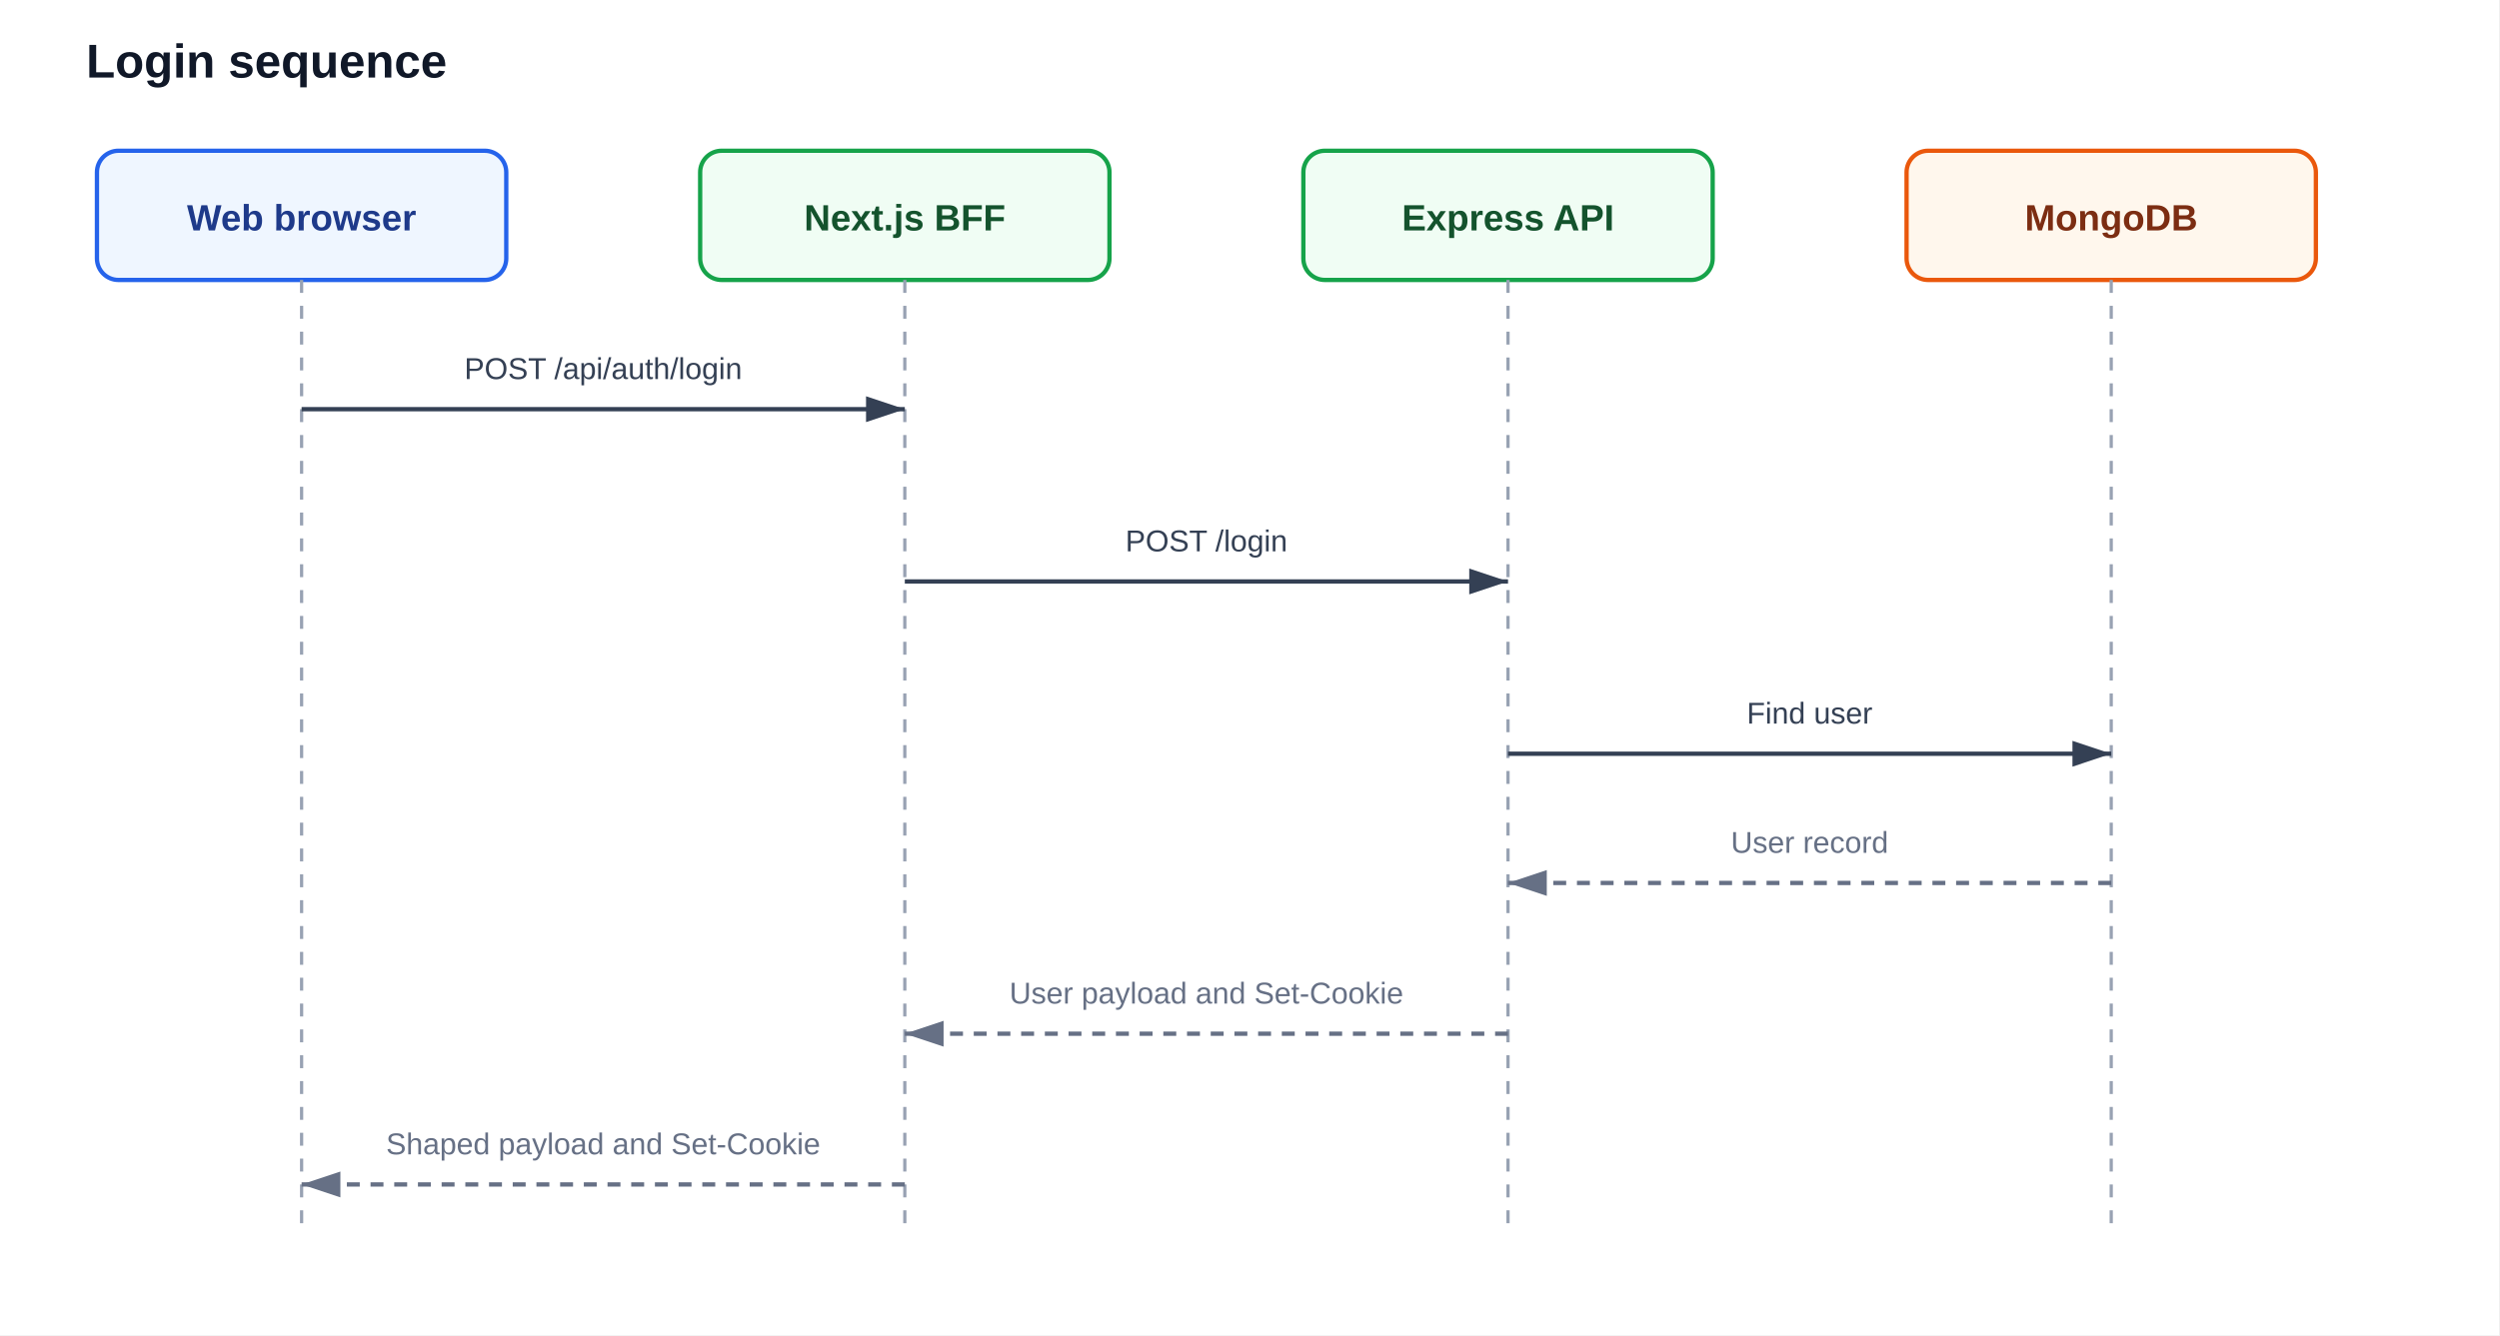
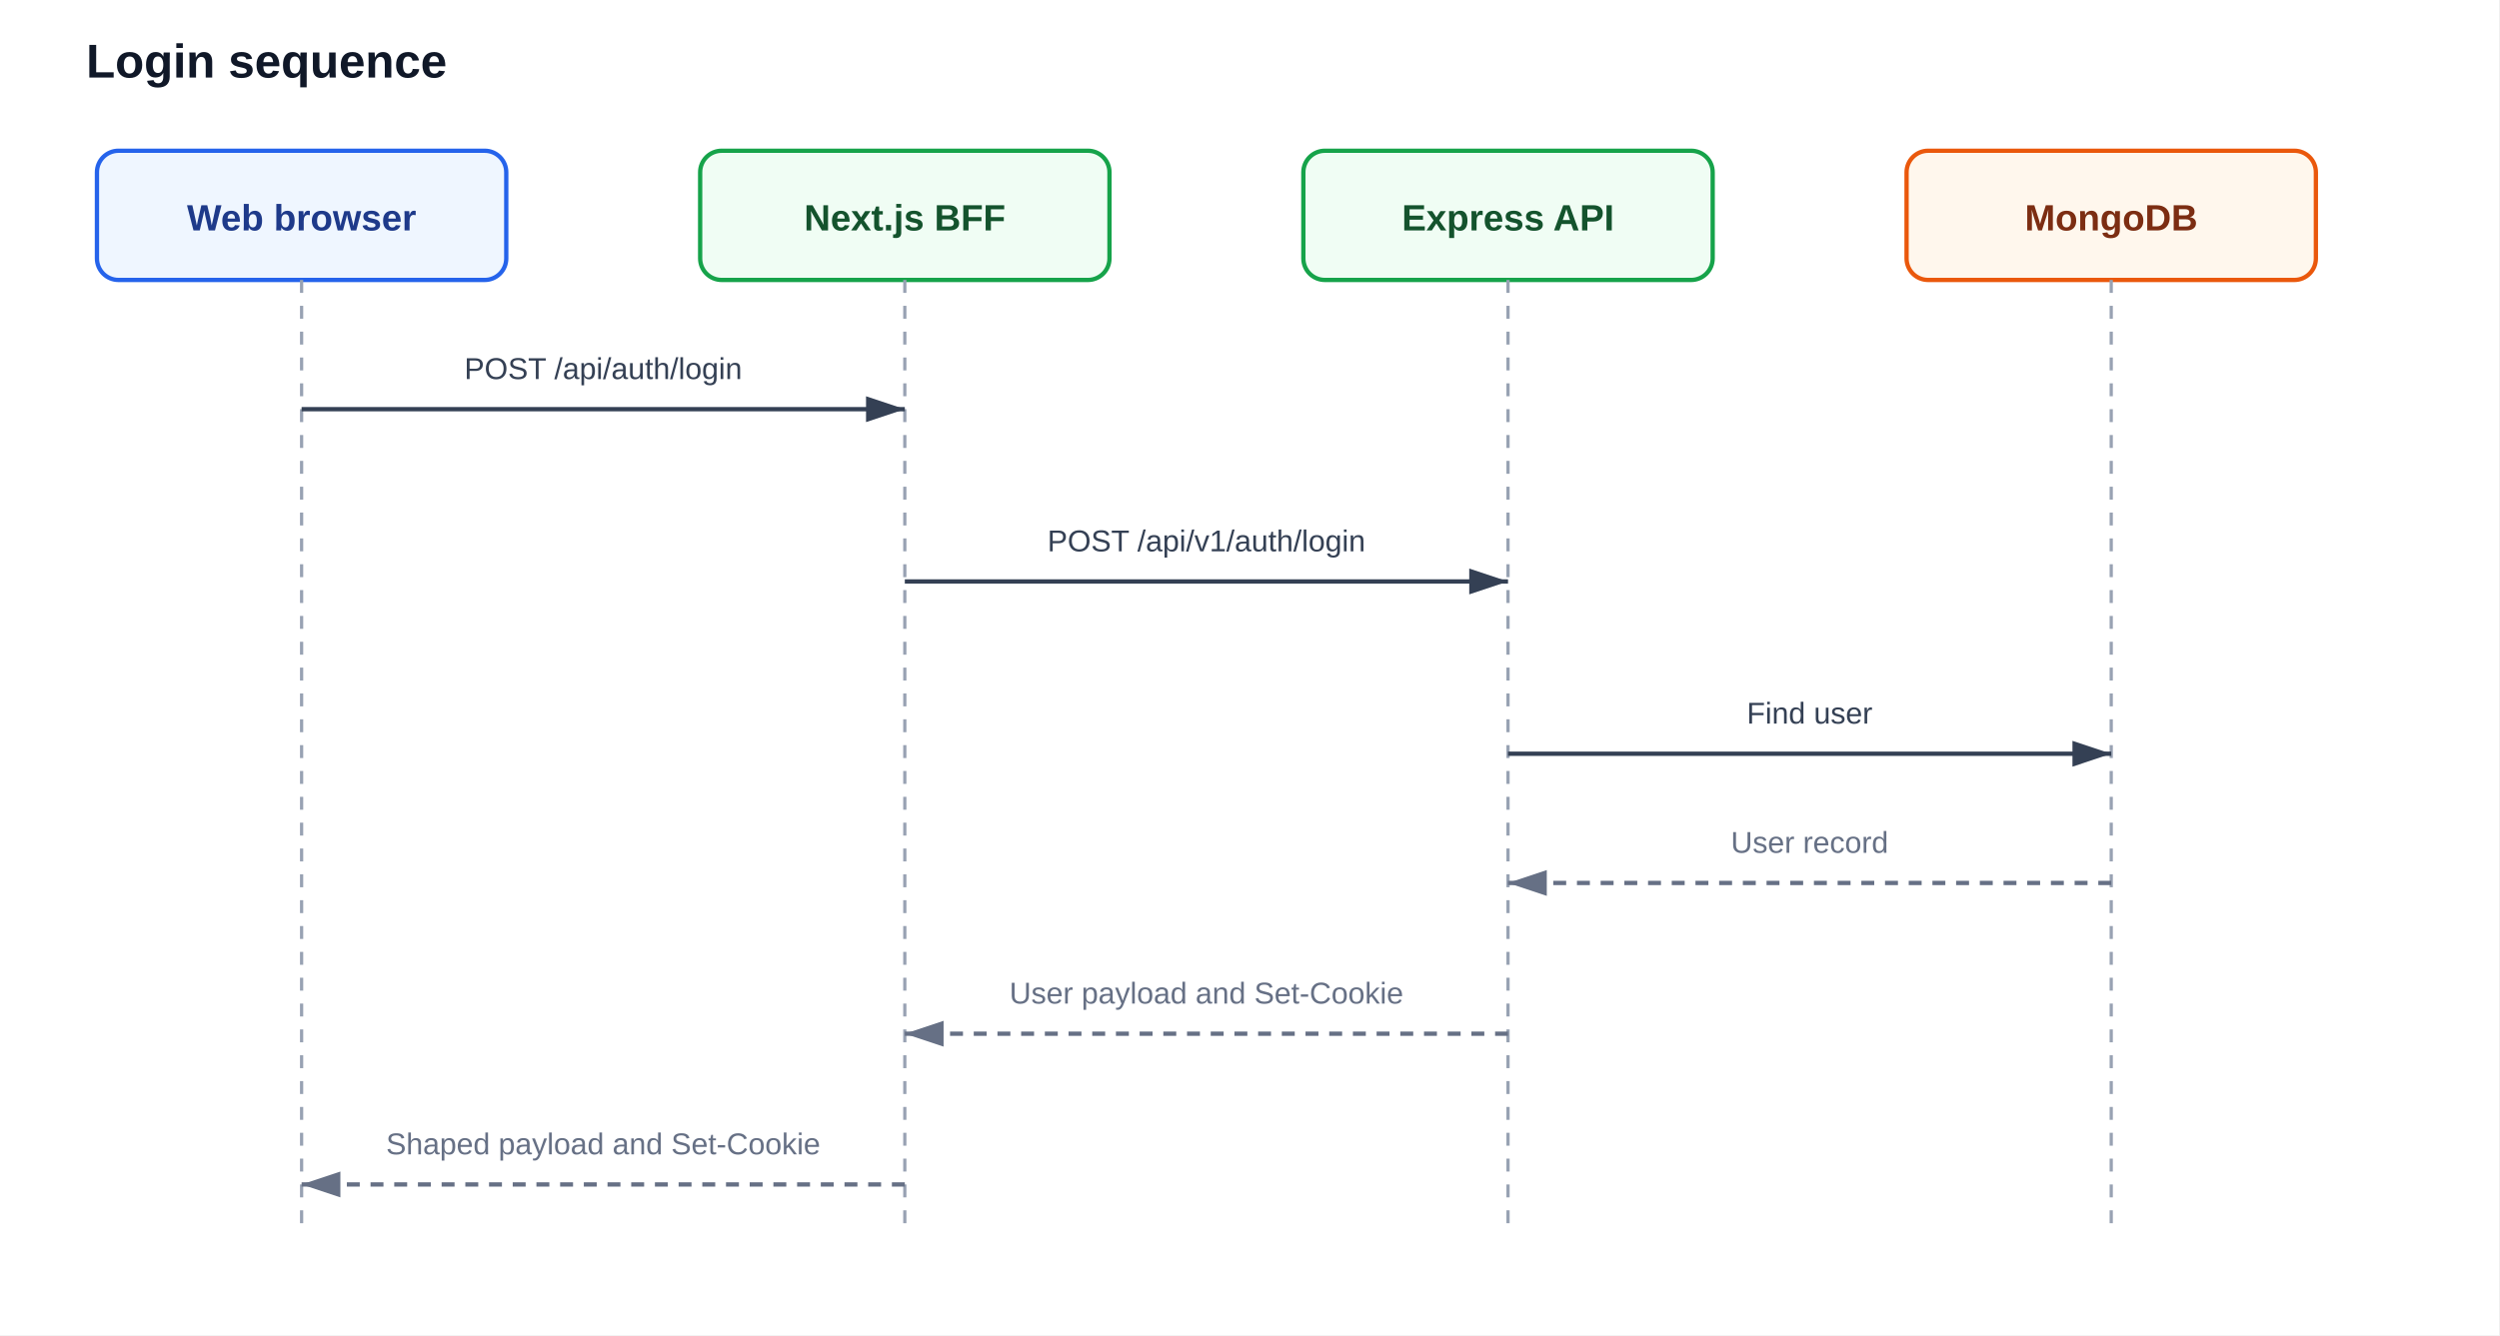
<svg xmlns="http://www.w3.org/2000/svg" width="1160" height="620" viewBox="0 0 1160 620" role="img" aria-labelledby="title description">
  <defs>
    <marker id="arrow" markerWidth="10" markerHeight="10" refX="9" refY="3" orient="auto" markerUnits="strokeWidth">
      <path d="M0,0 L0,6 L9,3 z" fill="#344054" />
    </marker>
    <marker id="returnArrow" markerWidth="10" markerHeight="10" refX="9" refY="3" orient="auto" markerUnits="strokeWidth">
      <path d="M0,0 L0,6 L9,3 z" fill="#667085" />
    </marker>
  </defs>
  <rect width="1160" height="620" fill="#ffffff" />
  <text x="40" y="36" font-family="Arial, sans-serif" font-size="22" font-weight="700" fill="#101828">Login sequence</text>
  <g font-family="Arial, sans-serif">
    <rect x="45" y="70" width="190" height="60" rx="10" fill="#eff6ff" stroke="#2563eb" stroke-width="2" />
    <text x="140" y="107" text-anchor="middle" font-size="17" font-weight="600" fill="#1e3a8a">Web browser</text>
    <rect x="325" y="70" width="190" height="60" rx="10" fill="#f0fdf4" stroke="#16a34a" stroke-width="2" />
    <text x="420" y="107" text-anchor="middle" font-size="17" font-weight="600" fill="#14532d">Next.js BFF</text>
    <rect x="605" y="70" width="190" height="60" rx="10" fill="#f0fdf4" stroke="#16a34a" stroke-width="2" />
    <text x="700" y="107" text-anchor="middle" font-size="17" font-weight="600" fill="#14532d">Express API</text>
    <rect x="885" y="70" width="190" height="60" rx="10" fill="#fff7ed" stroke="#ea580c" stroke-width="2" />
    <text x="980" y="107" text-anchor="middle" font-size="17" font-weight="600" fill="#7c2d12">MongoDB</text>
  </g>
  <g stroke="#98a2b3" stroke-width="1.5" stroke-dasharray="6 6">
    <line x1="140" y1="130" x2="140" y2="570" />
    <line x1="420" y1="130" x2="420" y2="570" />
    <line x1="700" y1="130" x2="700" y2="570" />
    <line x1="980" y1="130" x2="980" y2="570" />
  </g>
  <g font-family="Arial, sans-serif" font-size="14" fill="#344054">
    <line x1="140" y1="190" x2="420" y2="190" stroke="#344054" stroke-width="2" marker-end="url(#arrow)" />
    <text x="280" y="176" text-anchor="middle">POST /api/auth/login</text>
    <line x1="420" y1="270" x2="700" y2="270" stroke="#344054" stroke-width="2" marker-end="url(#arrow)" />
-     <text x="560" y="256" text-anchor="middle">POST /login</text>
+     <text x="560" y="256" text-anchor="middle">POST /api/v1/auth/login</text>
    <line x1="700" y1="350" x2="980" y2="350" stroke="#344054" stroke-width="2" marker-end="url(#arrow)" />
    <text x="840" y="336" text-anchor="middle">Find user</text>
    <line x1="980" y1="410" x2="700" y2="410" stroke="#667085" stroke-width="2" stroke-dasharray="6 5" marker-end="url(#returnArrow)" />
    <text x="840" y="396" text-anchor="middle" fill="#667085">User record</text>
    <line x1="700" y1="480" x2="420" y2="480" stroke="#667085" stroke-width="2" stroke-dasharray="6 5" marker-end="url(#returnArrow)" />
    <text x="560" y="466" text-anchor="middle" fill="#667085">User payload and Set-Cookie</text>
    <line x1="420" y1="550" x2="140" y2="550" stroke="#667085" stroke-width="2" stroke-dasharray="6 5" marker-end="url(#returnArrow)" />
    <text x="280" y="536" text-anchor="middle" fill="#667085">Shaped payload and Set-Cookie</text>
  </g>
</svg>
